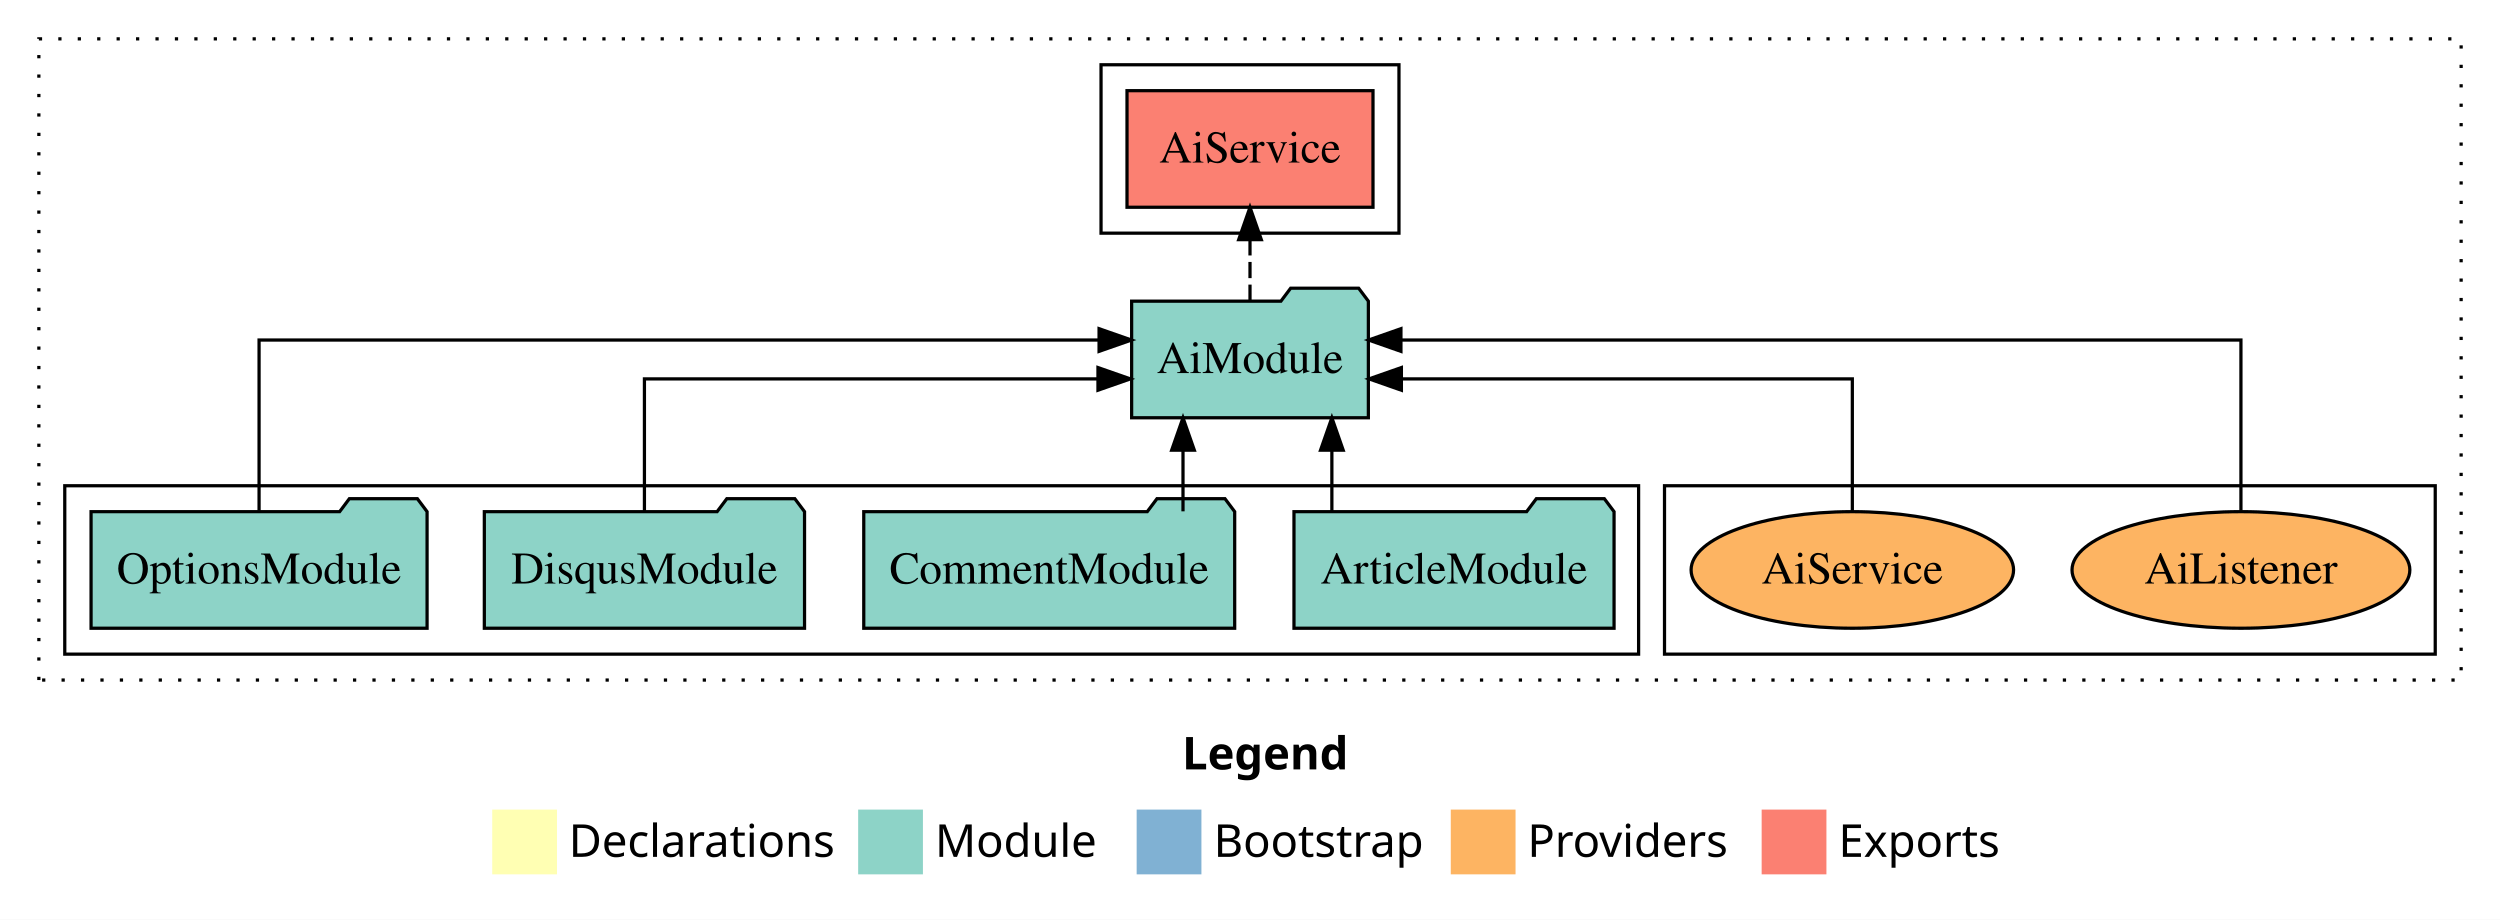
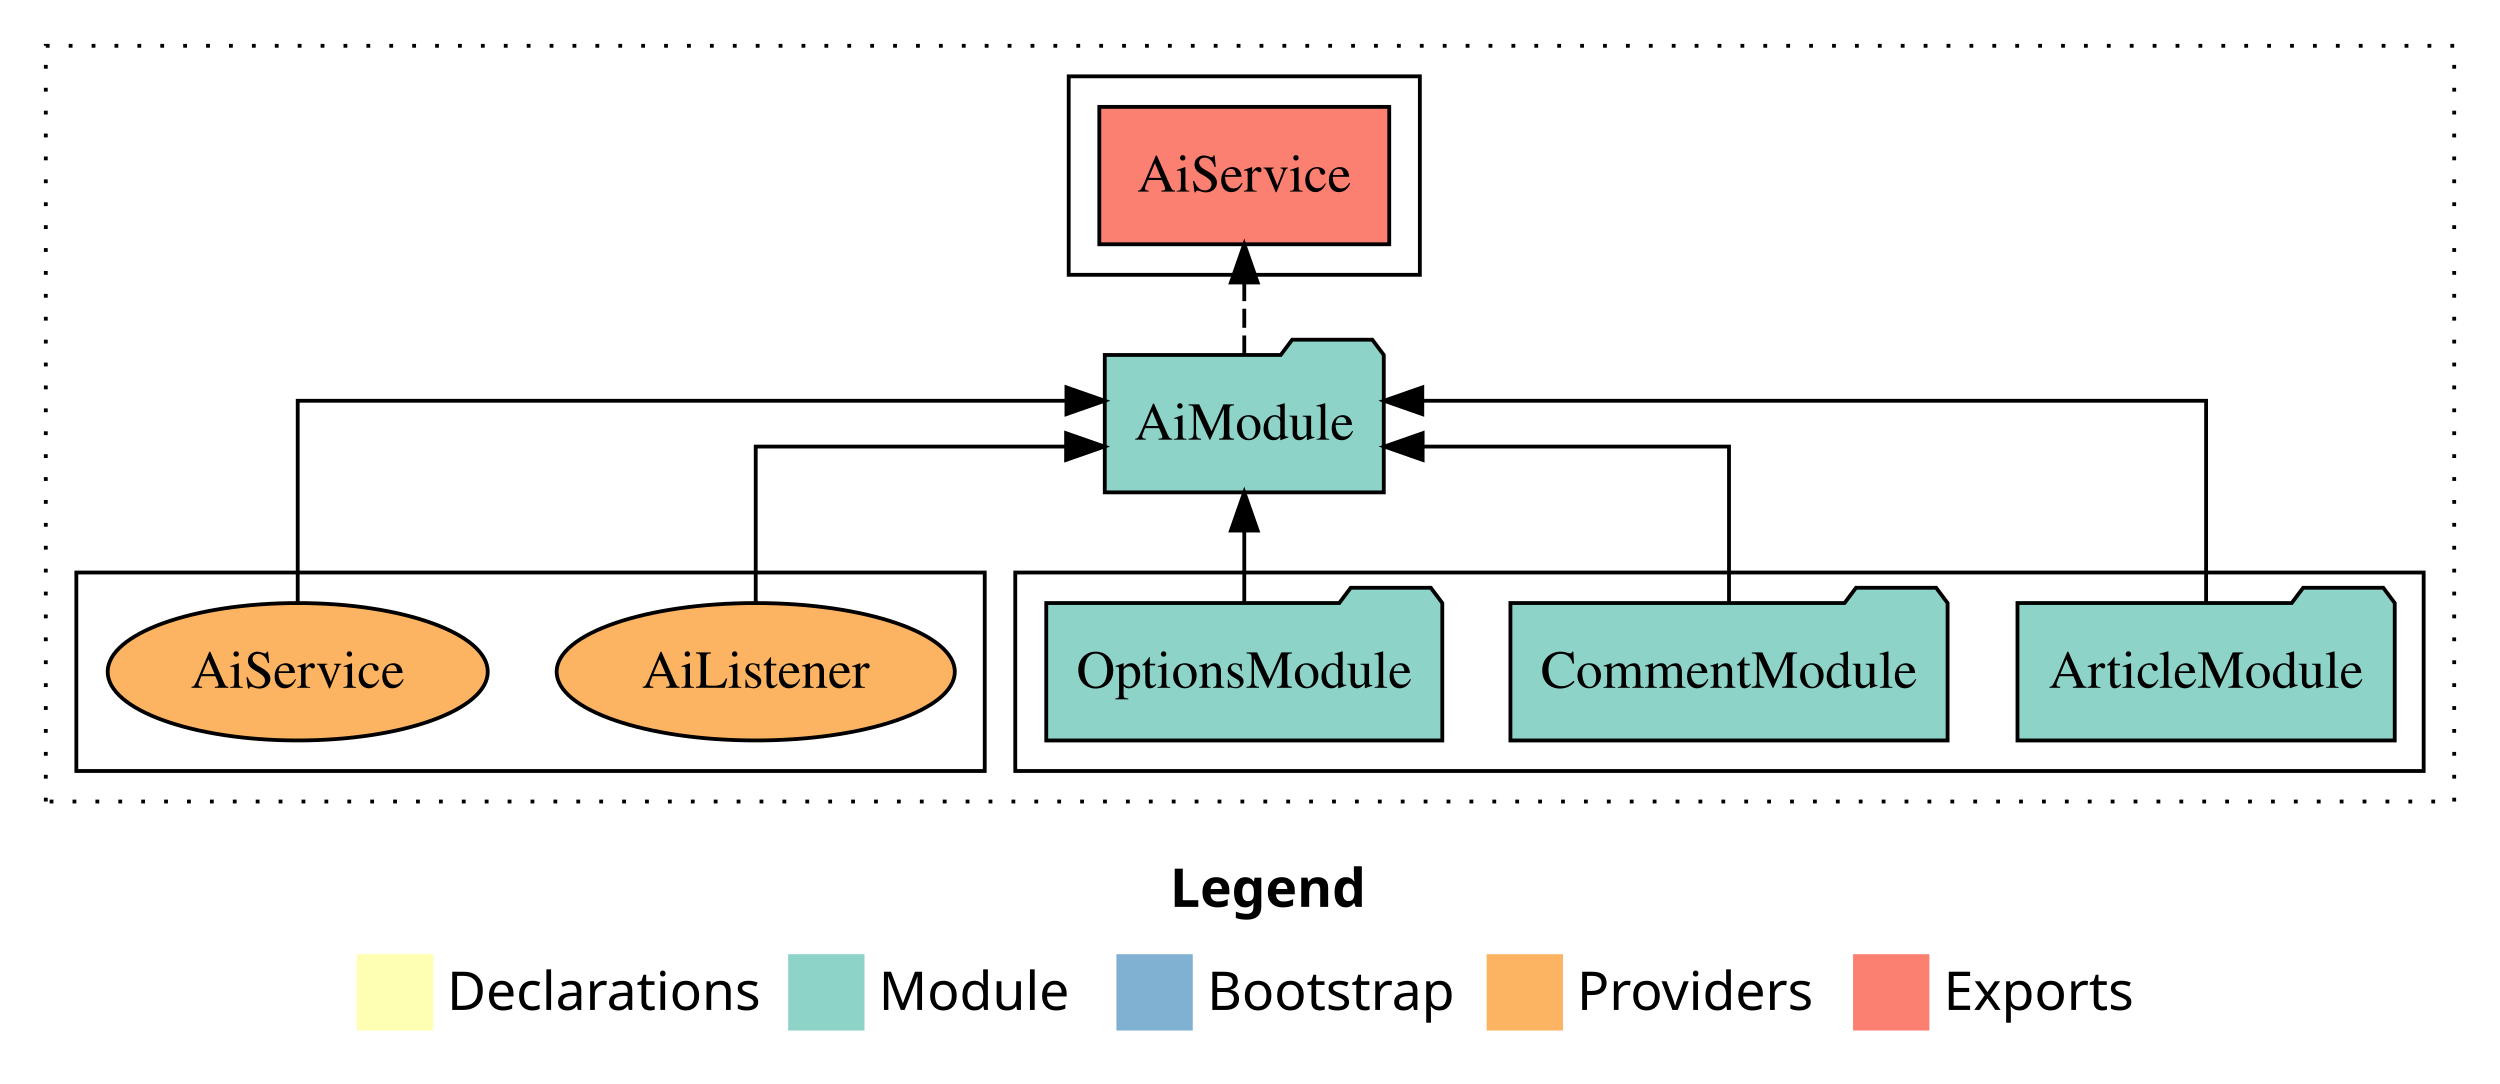
- <svg xmlns="http://www.w3.org/2000/svg" width="772pt" height="284pt" viewBox="0.00 0.00 772.00 284.00">
+ <svg xmlns="http://www.w3.org/2000/svg" width="655pt" height="284pt" viewBox="0.00 0.00 655.00 284.00">
  <g id="graph0" class="graph" transform="scale(1 1) rotate(0) translate(4 280)">
-     <polygon fill="white" stroke="transparent" points="-4,4 -4,-280 768,-280 768,4 -4,4" />
-     <text text-anchor="start" x="361.01" y="-42.4" font-family="Times-12" font-weight="bold" font-size="14.00">Legend</text>
-     <polygon fill="#ffffb3" stroke="transparent" points="148,-10 148,-30 168,-30 168,-10 148,-10" />
-     <text text-anchor="start" x="171.63" y="-15.4" font-family="Times-12" font-size="14.00">  Declarations</text>
-     <polygon fill="#8dd3c7" stroke="transparent" points="261,-10 261,-30 281,-30 281,-10 261,-10" />
-     <text text-anchor="start" x="284.73" y="-15.4" font-family="Times-12" font-size="14.00">  Module</text>
-     <polygon fill="#80b1d3" stroke="transparent" points="347,-10 347,-30 367,-30 367,-10 347,-10" />
-     <text text-anchor="start" x="370.78" y="-15.4" font-family="Times-12" font-size="14.00">  Bootstrap</text>
-     <polygon fill="#fdb462" stroke="transparent" points="444,-10 444,-30 464,-30 464,-10 444,-10" />
-     <text text-anchor="start" x="467.67" y="-15.4" font-family="Times-12" font-size="14.00">  Providers</text>
-     <polygon fill="#fb8072" stroke="transparent" points="540,-10 540,-30 560,-30 560,-10 540,-10" />
-     <text text-anchor="start" x="563.73" y="-15.4" font-family="Times-12" font-size="14.00">  Exports</text>
+     <polygon fill="white" stroke="transparent" points="-4,4 -4,-280 651,-280 651,4 -4,4" />
+     <text text-anchor="start" x="302.51" y="-42.4" font-family="Times-12" font-weight="bold" font-size="14.00">Legend</text>
+     <polygon fill="#ffffb3" stroke="transparent" points="89.5,-10 89.5,-30 109.5,-30 109.5,-10 89.5,-10" />
+     <text text-anchor="start" x="113.13" y="-15.4" font-family="Times-12" font-size="14.00">  Declarations</text>
+     <polygon fill="#8dd3c7" stroke="transparent" points="202.5,-10 202.5,-30 222.5,-30 222.5,-10 202.5,-10" />
+     <text text-anchor="start" x="226.23" y="-15.4" font-family="Times-12" font-size="14.00">  Module</text>
+     <polygon fill="#80b1d3" stroke="transparent" points="288.5,-10 288.5,-30 308.5,-30 308.5,-10 288.5,-10" />
+     <text text-anchor="start" x="312.28" y="-15.4" font-family="Times-12" font-size="14.00">  Bootstrap</text>
+     <polygon fill="#fdb462" stroke="transparent" points="385.5,-10 385.5,-30 405.5,-30 405.5,-10 385.5,-10" />
+     <text text-anchor="start" x="409.17" y="-15.4" font-family="Times-12" font-size="14.00">  Providers</text>
+     <polygon fill="#fb8072" stroke="transparent" points="481.5,-10 481.5,-30 501.5,-30 501.5,-10 481.5,-10" />
+     <text text-anchor="start" x="505.23" y="-15.4" font-family="Times-12" font-size="14.00">  Exports</text>
    <g id="clust1" class="cluster">
-       <polygon fill="none" stroke="black" stroke-dasharray="1,5" points="8,-70 8,-268 756,-268 756,-70 8,-70" />
+       <polygon fill="none" stroke="black" stroke-dasharray="1,5" points="8,-70 8,-268 639,-268 639,-70 8,-70" />
+     </g>
+     <g id="clust3" class="cluster">
+       <polygon fill="none" stroke="black" points="262,-78 262,-130 631,-130 631,-78 262,-78" />
+     </g>
+     <g id="clust6" class="cluster">
+       <polygon fill="none" stroke="black" points="16,-78 16,-130 254,-130 254,-78 16,-78" />
    </g>
    <g id="clust4" class="cluster">
-       <polygon fill="none" stroke="black" points="336,-208 336,-260 428,-260 428,-208 336,-208" />
-     </g>
-     <g id="clust6" class="cluster">
-       <polygon fill="none" stroke="black" points="510,-78 510,-130 748,-130 748,-78 510,-78" />
-     </g>
-     <g id="clust3" class="cluster">
-       <polygon fill="none" stroke="black" points="16,-78 16,-130 502,-130 502,-78 16,-78" />
+       <polygon fill="none" stroke="black" points="276,-208 276,-260 368,-260 368,-208 276,-208" />
    </g>
    <g id="node1" class="node">
-       <polygon fill="#8dd3c7" stroke="black" points="494.42,-122 491.42,-126 470.42,-126 467.42,-122 395.58,-122 395.58,-86 494.42,-86 494.42,-122" />
-       <text text-anchor="middle" x="445" y="-99.8" font-family="Times,serif" font-size="14.00">ArticleModule</text>
+       <polygon fill="#8dd3c7" stroke="black" points="623.42,-122 620.42,-126 599.42,-126 596.42,-122 524.58,-122 524.58,-86 623.42,-86 623.42,-122" />
+       <text text-anchor="middle" x="574" y="-99.8" font-family="Times,serif" font-size="14.00">ArticleModule</text>
+     </g>
+     <g id="node4" class="node">
+       <polygon fill="#8dd3c7" stroke="black" points="358.55,-187 355.55,-191 334.55,-191 331.55,-187 285.45,-187 285.45,-151 358.55,-151 358.55,-187" />
+       <text text-anchor="middle" x="322" y="-164.8" font-family="Times,serif" font-size="14.00">AiModule</text>
+     </g>
+     <g id="edge1" class="edge">
+       <path fill="none" stroke="black" d="M574,-122.28C574,-143.32 574,-175 574,-175 574,-175 368.64,-175 368.64,-175" />
+       <polygon fill="black" stroke="black" points="368.64,-171.5 358.64,-175 368.64,-178.5 368.64,-171.5" />
+     </g>
+     <g id="node2" class="node">
+       <polygon fill="#8dd3c7" stroke="black" points="506.27,-122 503.27,-126 482.27,-126 479.27,-122 391.73,-122 391.73,-86 506.27,-86 506.27,-122" />
+       <text text-anchor="middle" x="449" y="-99.8" font-family="Times,serif" font-size="14.00">CommentModule</text>
+     </g>
+     <g id="edge2" class="edge">
+       <path fill="none" stroke="black" d="M449,-122.02C449,-139.37 449,-163 449,-163 449,-163 368.73,-163 368.73,-163" />
+       <polygon fill="black" stroke="black" points="368.73,-159.5 358.73,-163 368.73,-166.5 368.73,-159.5" />
+     </g>
+     <g id="node3" class="node">
+       <polygon fill="#8dd3c7" stroke="black" points="373.88,-122 370.88,-126 349.88,-126 346.88,-122 270.12,-122 270.12,-86 373.88,-86 373.88,-122" />
+       <text text-anchor="middle" x="322" y="-99.8" font-family="Times,serif" font-size="14.00">OptionsModule</text>
+     </g>
+     <g id="edge3" class="edge">
+       <path fill="none" stroke="black" d="M322,-122.11C322,-122.11 322,-140.99 322,-140.99" />
+       <polygon fill="black" stroke="black" points="318.5,-140.99 322,-150.99 325.5,-140.99 318.5,-140.99" />
    </g>
    <g id="node5" class="node">
-       <polygon fill="#8dd3c7" stroke="black" points="418.55,-187 415.55,-191 394.55,-191 391.55,-187 345.45,-187 345.45,-151 418.55,-151 418.55,-187" />
-       <text text-anchor="middle" x="382" y="-164.8" font-family="Times,serif" font-size="14.00">AiModule</text>
-     </g>
-     <g id="edge1" class="edge">
-       <path fill="none" stroke="black" d="M407.28,-122.11C407.28,-122.11 407.28,-140.99 407.28,-140.99" />
-       <polygon fill="black" stroke="black" points="403.78,-140.99 407.28,-150.99 410.78,-140.99 403.78,-140.99" />
-     </g>
-     <g id="node2" class="node">
-       <polygon fill="#8dd3c7" stroke="black" points="377.27,-122 374.27,-126 353.27,-126 350.27,-122 262.73,-122 262.73,-86 377.27,-86 377.27,-122" />
-       <text text-anchor="middle" x="320" y="-99.8" font-family="Times,serif" font-size="14.00">CommentModule</text>
-     </g>
-     <g id="edge2" class="edge">
-       <path fill="none" stroke="black" d="M361.31,-122.11C361.31,-122.11 361.31,-140.99 361.31,-140.99" />
-       <polygon fill="black" stroke="black" points="357.81,-140.99 361.31,-150.99 364.81,-140.99 357.81,-140.99" />
-     </g>
-     <g id="node3" class="node">
-       <polygon fill="#8dd3c7" stroke="black" points="244.44,-122 241.44,-126 220.44,-126 217.44,-122 145.56,-122 145.56,-86 244.44,-86 244.44,-122" />
-       <text text-anchor="middle" x="195" y="-99.8" font-family="Times,serif" font-size="14.00">DisqusModule</text>
-     </g>
-     <g id="edge3" class="edge">
-       <path fill="none" stroke="black" d="M195,-122.02C195,-139.37 195,-163 195,-163 195,-163 335.05,-163 335.05,-163" />
-       <polygon fill="black" stroke="black" points="335.05,-166.5 345.05,-163 335.05,-159.5 335.05,-166.5" />
-     </g>
-     <g id="node4" class="node">
-       <polygon fill="#8dd3c7" stroke="black" points="127.88,-122 124.88,-126 103.88,-126 100.88,-122 24.12,-122 24.12,-86 127.88,-86 127.88,-122" />
-       <text text-anchor="middle" x="76" y="-99.8" font-family="Times,serif" font-size="14.00">OptionsModule</text>
+       <polygon fill="#fb8072" stroke="black" points="359.98,-252 284.02,-252 284.02,-216 359.98,-216 359.98,-252" />
+       <text text-anchor="middle" x="322" y="-229.8" font-family="Times,serif" font-size="14.00">AiService </text>
    </g>
    <g id="edge4" class="edge">
-       <path fill="none" stroke="black" d="M76,-122.28C76,-143.32 76,-175 76,-175 76,-175 335.39,-175 335.39,-175" />
-       <polygon fill="black" stroke="black" points="335.39,-178.5 345.39,-175 335.39,-171.5 335.39,-178.5" />
+       <path fill="none" stroke="black" stroke-dasharray="5,2" d="M322,-187.11C322,-187.11 322,-205.99 322,-205.99" />
+       <polygon fill="black" stroke="black" points="318.5,-205.99 322,-215.99 325.5,-205.99 318.5,-205.99" />
    </g>
    <g id="node6" class="node">
-       <polygon fill="#fb8072" stroke="black" points="419.98,-252 344.02,-252 344.02,-216 419.98,-216 419.98,-252" />
-       <text text-anchor="middle" x="382" y="-229.8" font-family="Times,serif" font-size="14.00">AiService </text>
+       <ellipse fill="#fdb462" stroke="black" cx="194" cy="-104" rx="52.16" ry="18" />
+       <text text-anchor="middle" x="194" y="-99.8" font-family="Times,serif" font-size="14.00">AiListener</text>
    </g>
    <g id="edge5" class="edge">
-       <path fill="none" stroke="black" stroke-dasharray="5,2" d="M382,-187.11C382,-187.11 382,-205.99 382,-205.99" />
-       <polygon fill="black" stroke="black" points="378.5,-205.99 382,-215.99 385.5,-205.99 378.5,-205.99" />
+       <path fill="none" stroke="black" d="M194,-122.02C194,-139.37 194,-163 194,-163 194,-163 275.32,-163 275.32,-163" />
+       <polygon fill="black" stroke="black" points="275.32,-166.5 285.32,-163 275.32,-159.5 275.32,-166.5" />
    </g>
    <g id="node7" class="node">
-       <ellipse fill="#fdb462" stroke="black" cx="688" cy="-104" rx="52.16" ry="18" />
-       <text text-anchor="middle" x="688" y="-99.8" font-family="Times,serif" font-size="14.00">AiListener</text>
+       <ellipse fill="#fdb462" stroke="black" cx="74" cy="-104" rx="49.79" ry="18" />
+       <text text-anchor="middle" x="74" y="-99.8" font-family="Times,serif" font-size="14.00">AiService</text>
    </g>
    <g id="edge6" class="edge">
-       <path fill="none" stroke="black" d="M688,-122.28C688,-143.32 688,-175 688,-175 688,-175 428.61,-175 428.61,-175" />
-       <polygon fill="black" stroke="black" points="428.61,-171.5 418.61,-175 428.61,-178.5 428.61,-171.5" />
-     </g>
-     <g id="node8" class="node">
-       <ellipse fill="#fdb462" stroke="black" cx="568" cy="-104" rx="49.79" ry="18" />
-       <text text-anchor="middle" x="568" y="-99.8" font-family="Times,serif" font-size="14.00">AiService</text>
-     </g>
-     <g id="edge7" class="edge">
-       <path fill="none" stroke="black" d="M568,-122.02C568,-139.37 568,-163 568,-163 568,-163 428.75,-163 428.75,-163" />
-       <polygon fill="black" stroke="black" points="428.75,-159.5 418.75,-163 428.75,-166.5 428.75,-159.5" />
+       <path fill="none" stroke="black" d="M74,-122.28C74,-143.32 74,-175 74,-175 74,-175 275.41,-175 275.41,-175" />
+       <polygon fill="black" stroke="black" points="275.41,-178.5 285.41,-175 275.41,-171.5 275.41,-178.5" />
    </g>
  </g>
</svg>
